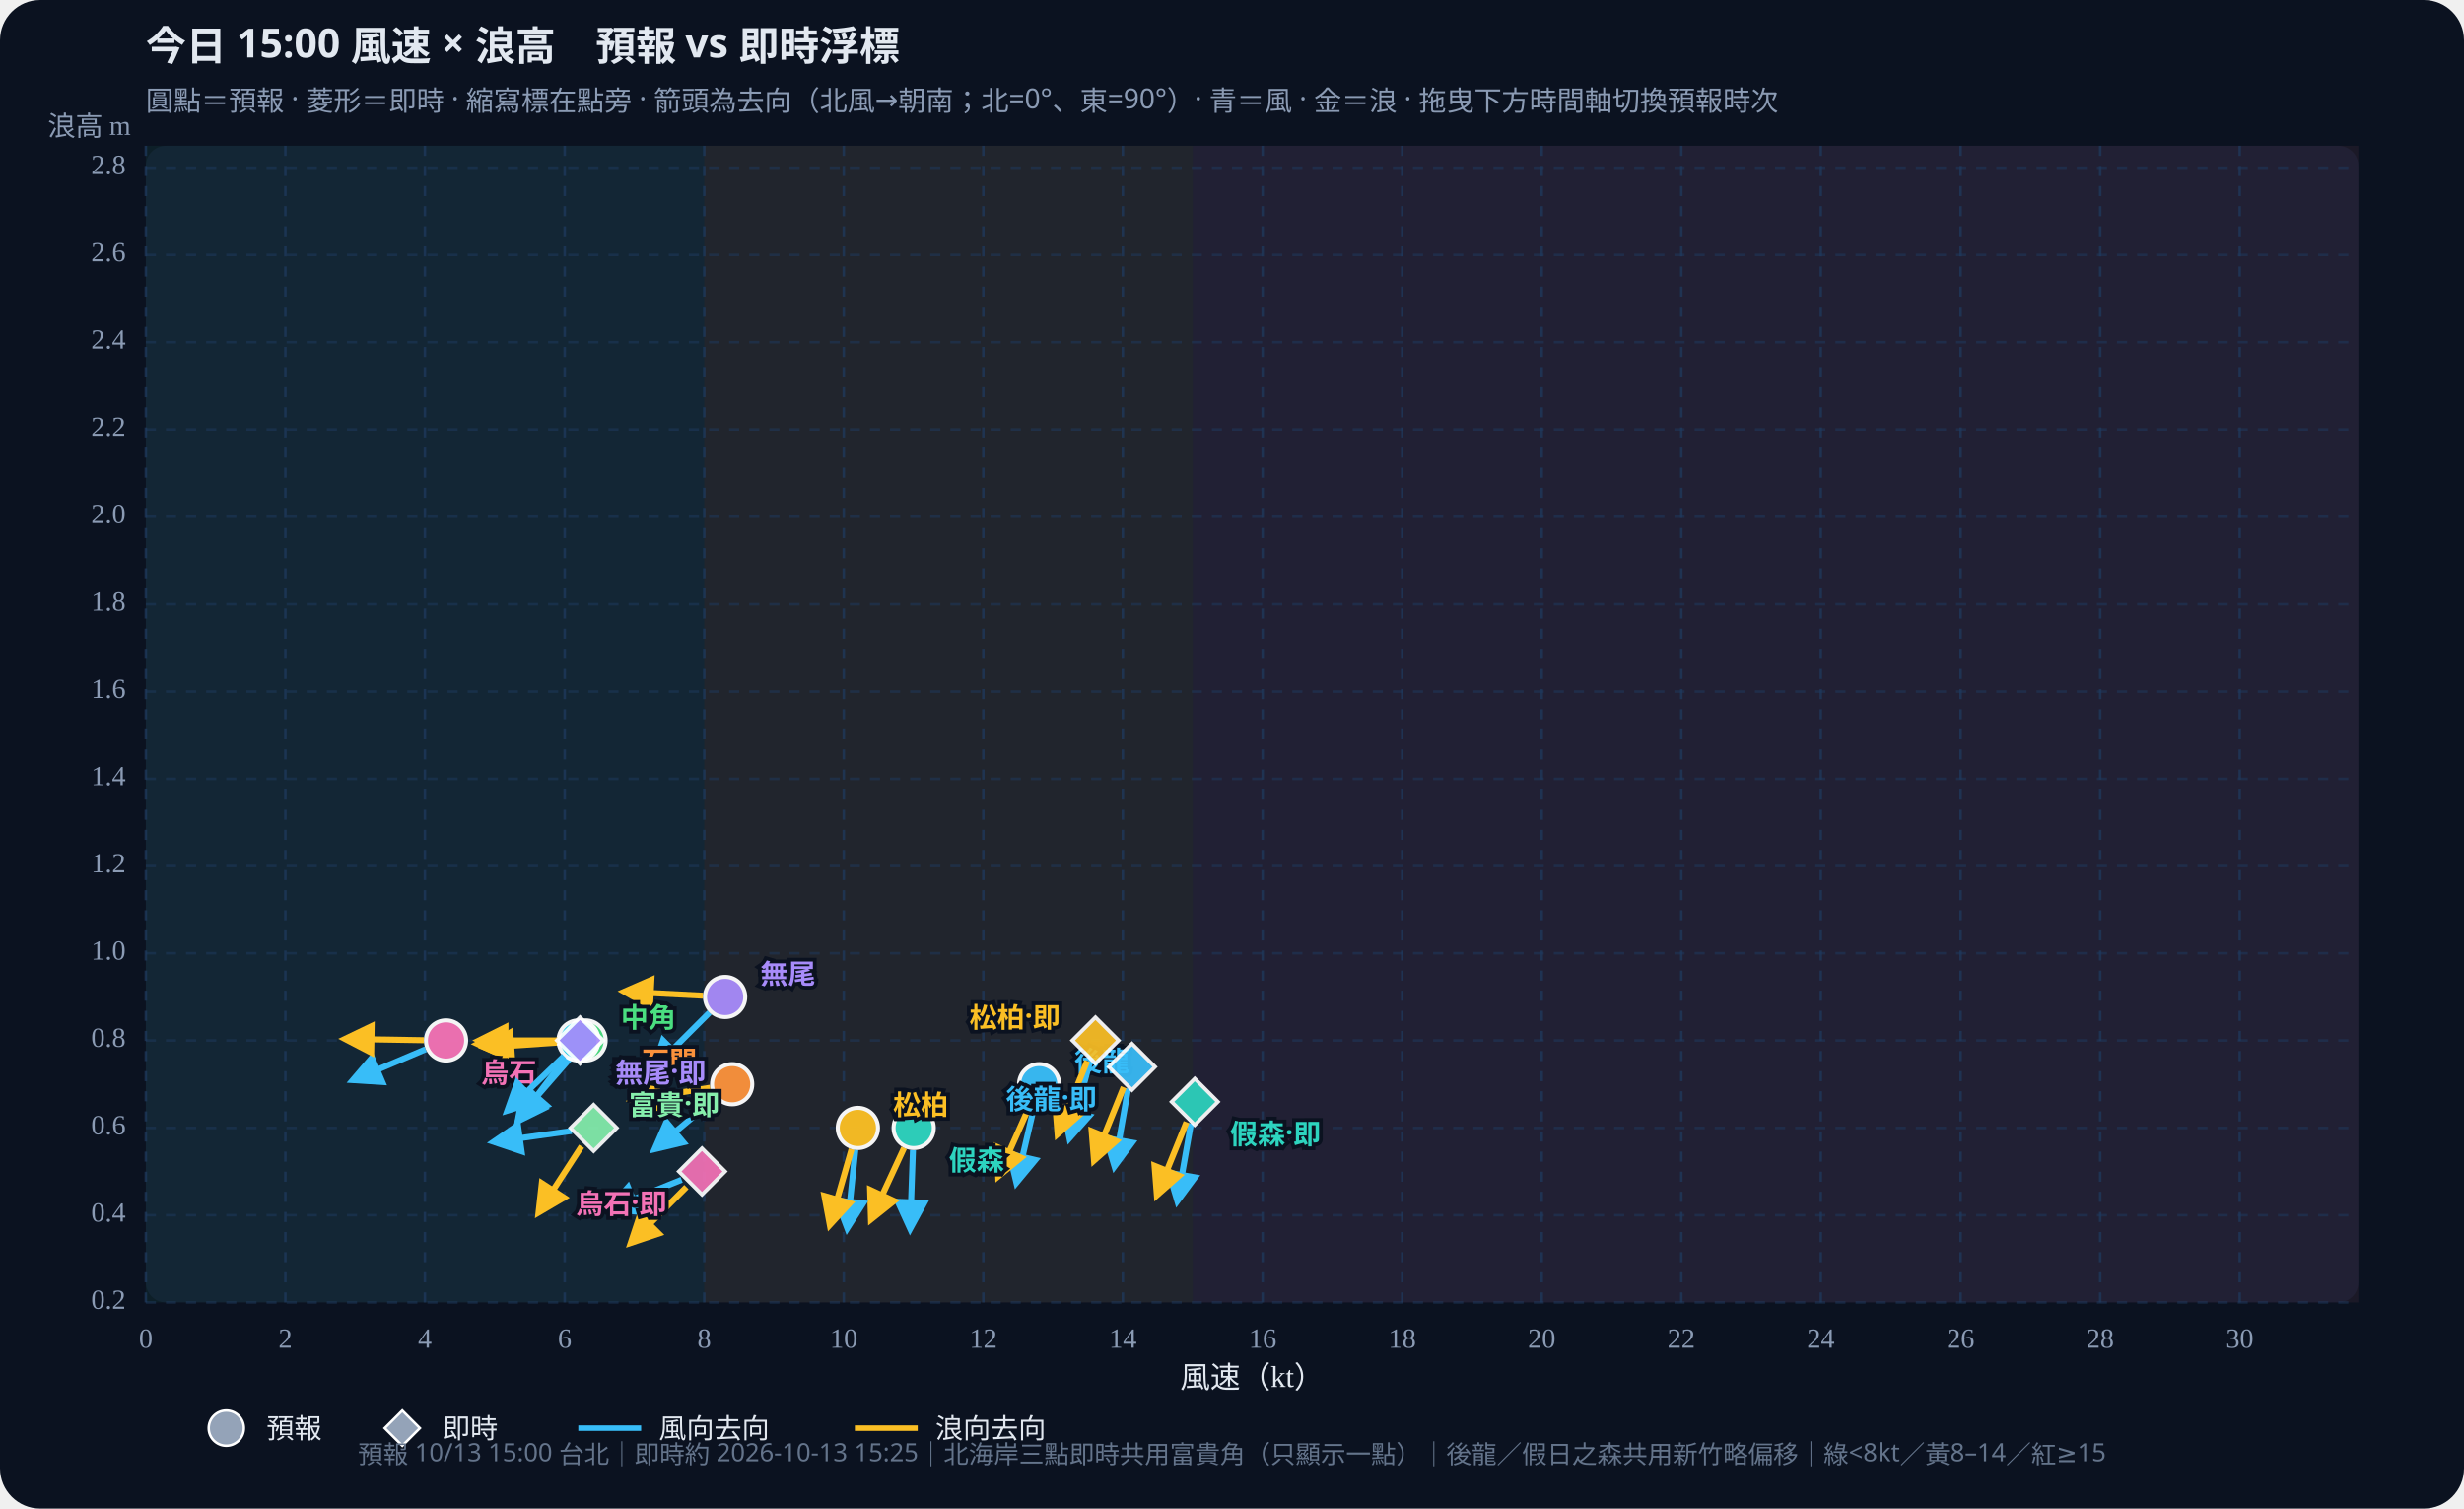
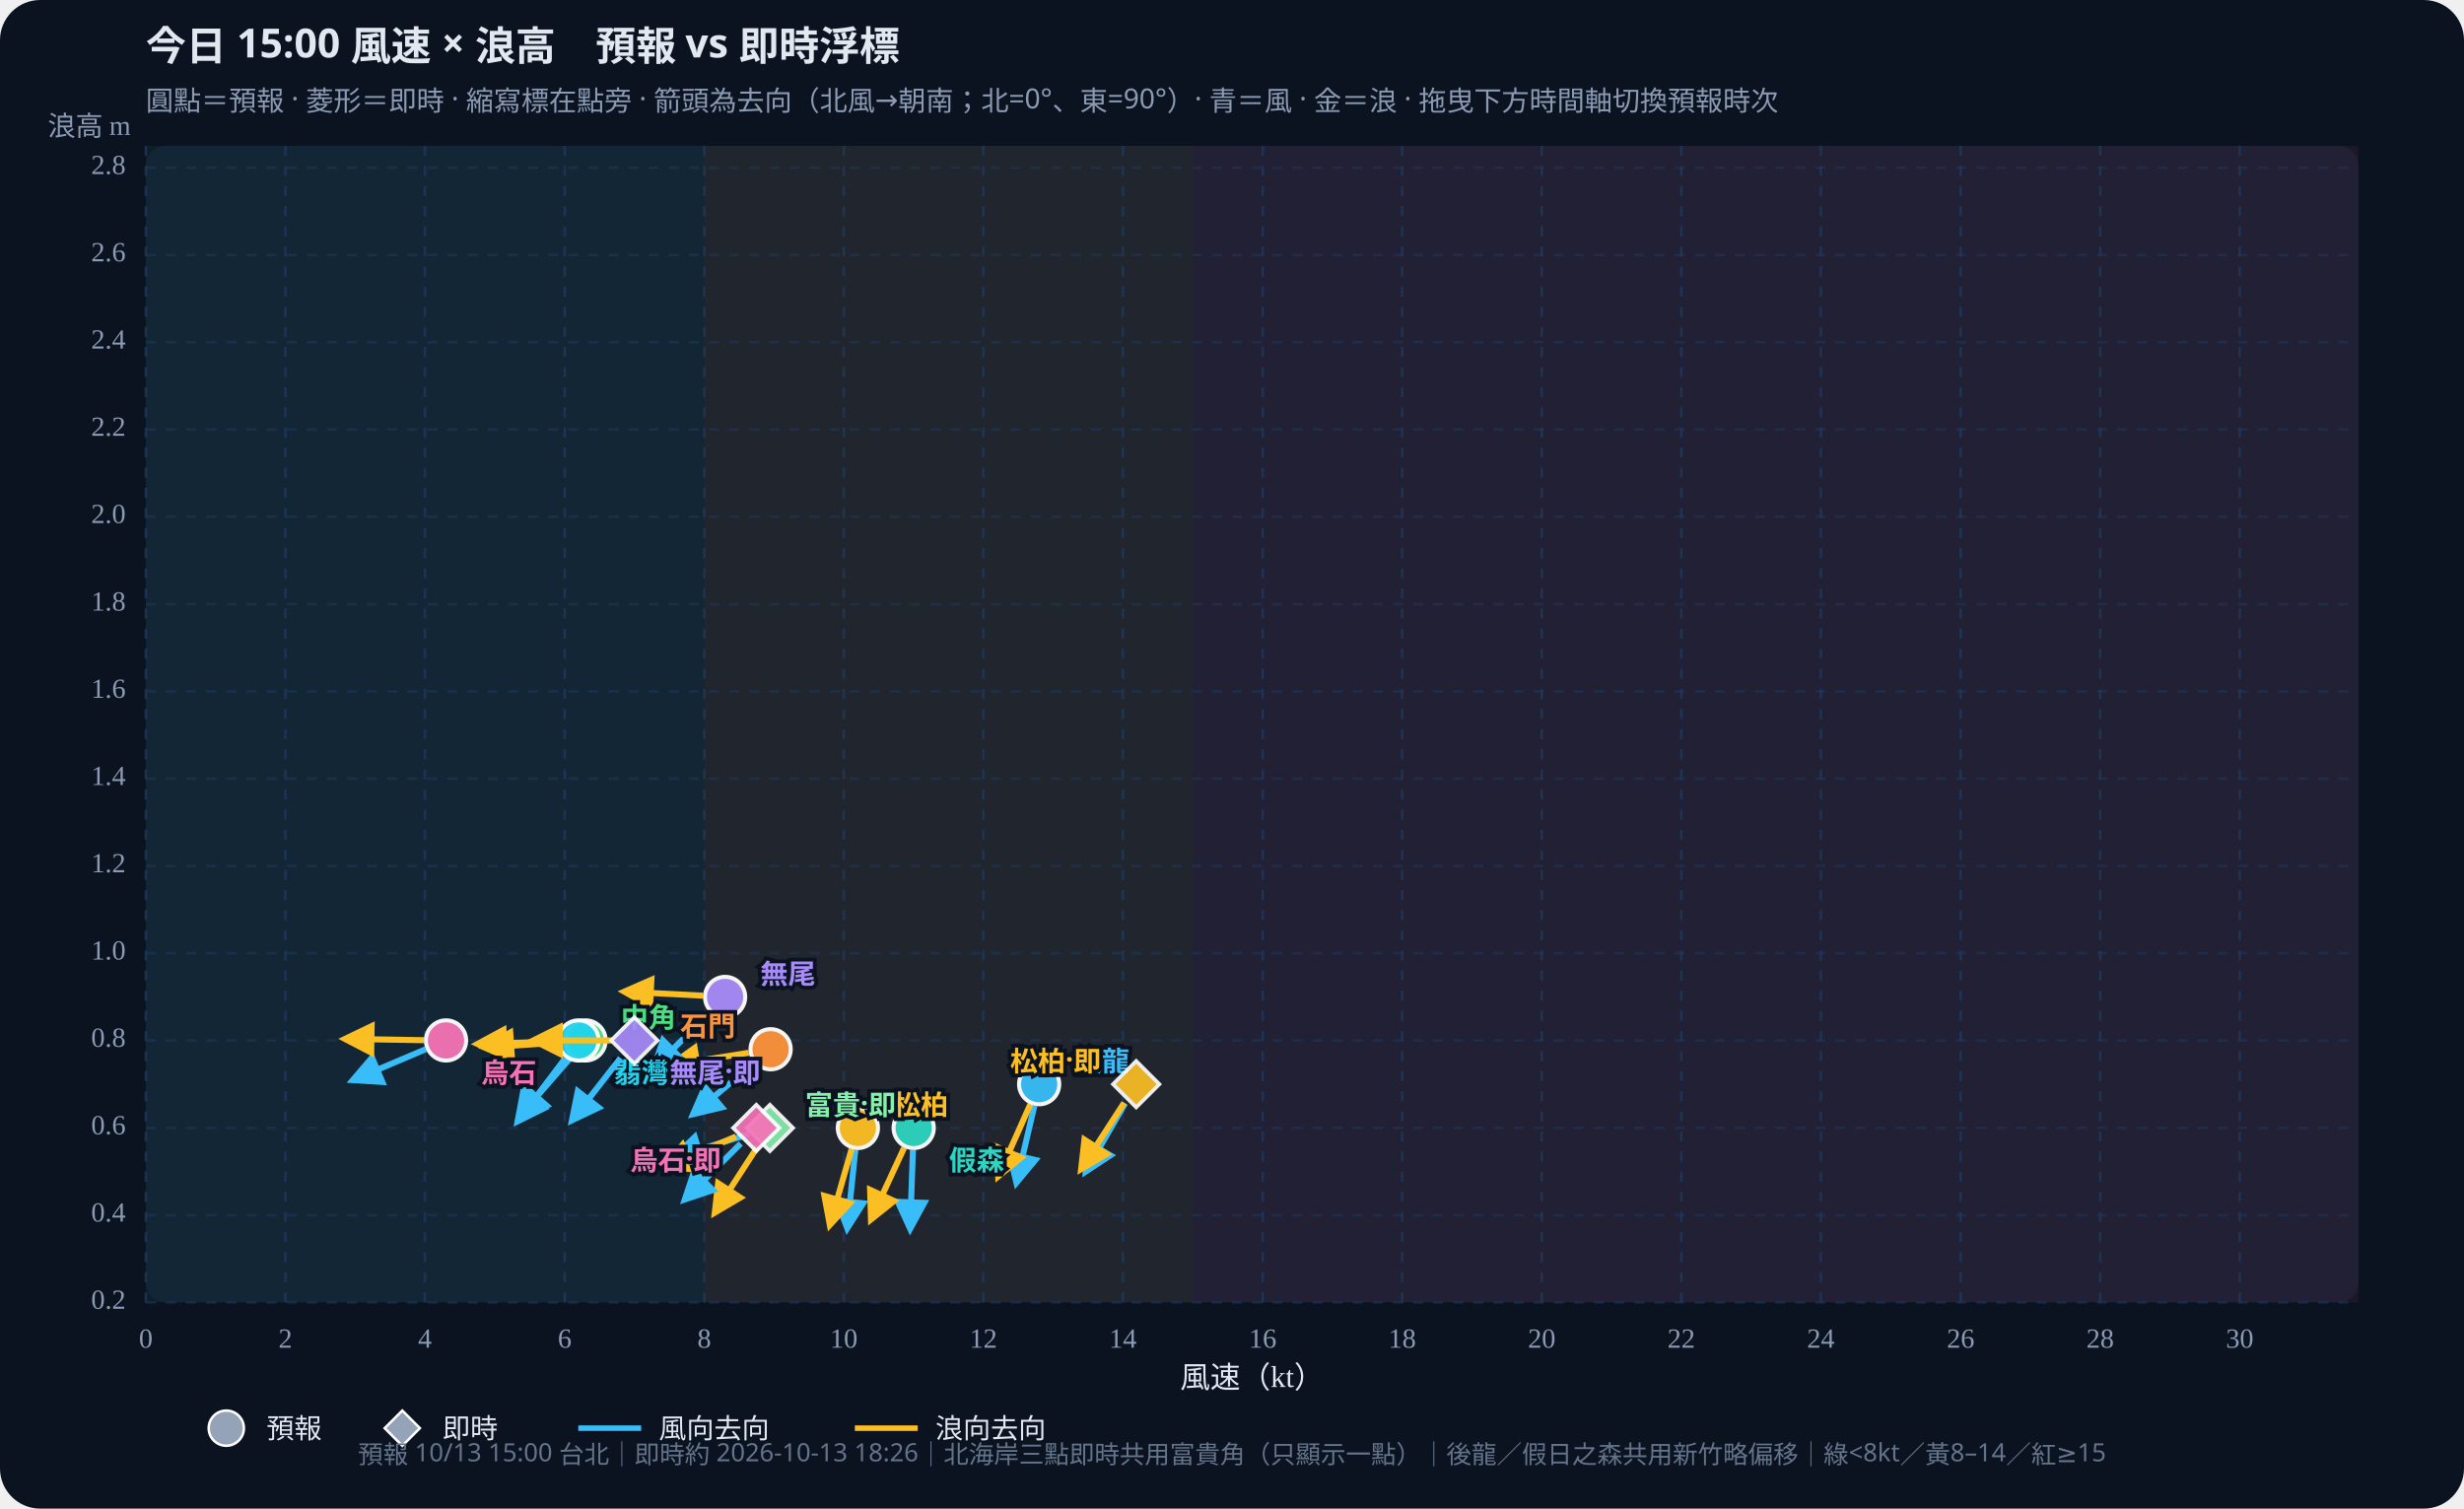
<svg xmlns="http://www.w3.org/2000/svg" id="wws-svg" viewBox="0 0 980 600" role="img" aria-label="風速與浪高散佈圖，可拖曳時間軸切換預報時次" style="width:100%;height:auto;display:block">
  <rect width="980" height="600" fill="#0b1220" rx="16" />
  <rect x="58" y="58" width="880" height="460" fill="#111a2e" rx="8" />
  <rect x="58.0" y="58" width="222.1" height="460" fill="#34d399" opacity="0.07" />
  <rect x="280.1" y="58" width="194.3" height="460" fill="#fbbf24" opacity="0.07" />
  <rect x="474.4" y="58" width="463.6" height="460" fill="#fb7185" opacity="0.07" />
  <defs>
    <marker id="arrow-38bdf8" viewBox="0 0 10 10" refX="8" refY="5" markerWidth="6" markerHeight="6" orient="auto-start-reverse">
      <path d="M0,0 L10,5 L0,10 z" fill="#38bdf8" />
    </marker>
    <marker id="arrow-fbbf24" viewBox="0 0 10 10" refX="8" refY="5" markerWidth="6" markerHeight="6" orient="auto-start-reverse">
      <path d="M0,0 L10,5 L0,10 z" fill="#fbbf24" />
    </marker>
  </defs>
  <text id="wws-title" x="58" y="24" fill="#e2e8f0" font-size="16" font-weight="700" font-family="Noto Sans TC,system-ui,sans-serif">今日 15:00 風速 × 浪高　預報 vs 即時浮標</text>
  <text x="58" y="44" fill="#8b9bb4" font-size="11" font-family="Noto Sans TC,system-ui,sans-serif">圓點＝預報 · 菱形＝即時 · 縮寫標在點旁 · 箭頭為去向（北風→朝南；北=0°、東=90°）· 青＝風 · 金＝浪 · 拖曳下方時間軸切換預報時次</text>
  <line x1="58.0" y1="58" x2="58.0" y2="518" stroke="#1e3a5f" stroke-dasharray="4 4" opacity="0.7" />
  <text x="58.0" y="536" text-anchor="middle" fill="#8b9bb4" font-size="11">0</text>
  <line x1="113.5" y1="58" x2="113.5" y2="518" stroke="#1e3a5f" stroke-dasharray="4 4" opacity="0.7" />
  <text x="113.5" y="536" text-anchor="middle" fill="#8b9bb4" font-size="11">2</text>
  <line x1="169.0" y1="58" x2="169.0" y2="518" stroke="#1e3a5f" stroke-dasharray="4 4" opacity="0.7" />
  <text x="169.0" y="536" text-anchor="middle" fill="#8b9bb4" font-size="11">4</text>
  <line x1="224.6" y1="58" x2="224.6" y2="518" stroke="#1e3a5f" stroke-dasharray="4 4" opacity="0.7" />
  <text x="224.6" y="536" text-anchor="middle" fill="#8b9bb4" font-size="11">6</text>
  <line x1="280.1" y1="58" x2="280.1" y2="518" stroke="#1e3a5f" stroke-dasharray="4 4" opacity="0.7" />
  <text x="280.1" y="536" text-anchor="middle" fill="#8b9bb4" font-size="11">8</text>
  <line x1="335.6" y1="58" x2="335.6" y2="518" stroke="#1e3a5f" stroke-dasharray="4 4" opacity="0.7" />
  <text x="335.6" y="536" text-anchor="middle" fill="#8b9bb4" font-size="11">10</text>
  <line x1="391.1" y1="58" x2="391.1" y2="518" stroke="#1e3a5f" stroke-dasharray="4 4" opacity="0.7" />
  <text x="391.1" y="536" text-anchor="middle" fill="#8b9bb4" font-size="11">12</text>
  <line x1="446.6" y1="58" x2="446.6" y2="518" stroke="#1e3a5f" stroke-dasharray="4 4" opacity="0.7" />
  <text x="446.6" y="536" text-anchor="middle" fill="#8b9bb4" font-size="11">14</text>
  <line x1="502.2" y1="58" x2="502.2" y2="518" stroke="#1e3a5f" stroke-dasharray="4 4" opacity="0.7" />
  <text x="502.2" y="536" text-anchor="middle" fill="#8b9bb4" font-size="11">16</text>
  <line x1="557.7" y1="58" x2="557.7" y2="518" stroke="#1e3a5f" stroke-dasharray="4 4" opacity="0.7" />
  <text x="557.7" y="536" text-anchor="middle" fill="#8b9bb4" font-size="11">18</text>
  <line x1="613.2" y1="58" x2="613.2" y2="518" stroke="#1e3a5f" stroke-dasharray="4 4" opacity="0.7" />
  <text x="613.2" y="536" text-anchor="middle" fill="#8b9bb4" font-size="11">20</text>
  <line x1="668.7" y1="58" x2="668.7" y2="518" stroke="#1e3a5f" stroke-dasharray="4 4" opacity="0.7" />
  <text x="668.7" y="536" text-anchor="middle" fill="#8b9bb4" font-size="11">22</text>
  <line x1="724.2" y1="58" x2="724.2" y2="518" stroke="#1e3a5f" stroke-dasharray="4 4" opacity="0.7" />
  <text x="724.2" y="536" text-anchor="middle" fill="#8b9bb4" font-size="11">24</text>
  <line x1="779.8" y1="58" x2="779.8" y2="518" stroke="#1e3a5f" stroke-dasharray="4 4" opacity="0.7" />
  <text x="779.8" y="536" text-anchor="middle" fill="#8b9bb4" font-size="11">26</text>
  <line x1="835.3" y1="58" x2="835.3" y2="518" stroke="#1e3a5f" stroke-dasharray="4 4" opacity="0.7" />
  <text x="835.3" y="536" text-anchor="middle" fill="#8b9bb4" font-size="11">28</text>
  <line x1="890.8" y1="58" x2="890.8" y2="518" stroke="#1e3a5f" stroke-dasharray="4 4" opacity="0.7" />
  <text x="890.8" y="536" text-anchor="middle" fill="#8b9bb4" font-size="11">30</text>
  <line x1="58" y1="518.0" x2="938" y2="518.0" stroke="#1e3a5f" stroke-dasharray="4 4" opacity="0.5" />
  <text x="50" y="518.0" text-anchor="end" dominant-baseline="middle" fill="#8b9bb4" font-size="11">0.2</text>
  <line x1="58" y1="483.3" x2="938" y2="483.3" stroke="#1e3a5f" stroke-dasharray="4 4" opacity="0.5" />
  <text x="50" y="483.3" text-anchor="end" dominant-baseline="middle" fill="#8b9bb4" font-size="11">0.4</text>
  <line x1="58" y1="448.6" x2="938" y2="448.6" stroke="#1e3a5f" stroke-dasharray="4 4" opacity="0.5" />
  <text x="50" y="448.6" text-anchor="end" dominant-baseline="middle" fill="#8b9bb4" font-size="11">0.6</text>
  <line x1="58" y1="413.8" x2="938" y2="413.8" stroke="#1e3a5f" stroke-dasharray="4 4" opacity="0.5" />
  <text x="50" y="413.8" text-anchor="end" dominant-baseline="middle" fill="#8b9bb4" font-size="11">0.8</text>
  <line x1="58" y1="379.1" x2="938" y2="379.1" stroke="#1e3a5f" stroke-dasharray="4 4" opacity="0.5" />
  <text x="50" y="379.1" text-anchor="end" dominant-baseline="middle" fill="#8b9bb4" font-size="11">1.0</text>
  <line x1="58" y1="344.4" x2="938" y2="344.4" stroke="#1e3a5f" stroke-dasharray="4 4" opacity="0.5" />
  <text x="50" y="344.4" text-anchor="end" dominant-baseline="middle" fill="#8b9bb4" font-size="11">1.2</text>
  <line x1="58" y1="309.7" x2="938" y2="309.7" stroke="#1e3a5f" stroke-dasharray="4 4" opacity="0.5" />
  <text x="50" y="309.7" text-anchor="end" dominant-baseline="middle" fill="#8b9bb4" font-size="11">1.4</text>
  <line x1="58" y1="275.0" x2="938" y2="275.0" stroke="#1e3a5f" stroke-dasharray="4 4" opacity="0.5" />
  <text x="50" y="275.0" text-anchor="end" dominant-baseline="middle" fill="#8b9bb4" font-size="11">1.6</text>
  <line x1="58" y1="240.3" x2="938" y2="240.3" stroke="#1e3a5f" stroke-dasharray="4 4" opacity="0.5" />
  <text x="50" y="240.3" text-anchor="end" dominant-baseline="middle" fill="#8b9bb4" font-size="11">1.8</text>
  <line x1="58" y1="205.5" x2="938" y2="205.5" stroke="#1e3a5f" stroke-dasharray="4 4" opacity="0.5" />
  <text x="50" y="205.5" text-anchor="end" dominant-baseline="middle" fill="#8b9bb4" font-size="11">2.0</text>
  <line x1="58" y1="170.8" x2="938" y2="170.8" stroke="#1e3a5f" stroke-dasharray="4 4" opacity="0.5" />
  <text x="50" y="170.8" text-anchor="end" dominant-baseline="middle" fill="#8b9bb4" font-size="11">2.2</text>
  <line x1="58" y1="136.1" x2="938" y2="136.1" stroke="#1e3a5f" stroke-dasharray="4 4" opacity="0.5" />
  <text x="50" y="136.1" text-anchor="end" dominant-baseline="middle" fill="#8b9bb4" font-size="11">2.4</text>
  <line x1="58" y1="101.4" x2="938" y2="101.4" stroke="#1e3a5f" stroke-dasharray="4 4" opacity="0.5" />
  <text x="50" y="101.4" text-anchor="end" dominant-baseline="middle" fill="#8b9bb4" font-size="11">2.6</text>
  <line x1="58" y1="66.7" x2="938" y2="66.7" stroke="#1e3a5f" stroke-dasharray="4 4" opacity="0.5" />
  <text x="50" y="66.7" text-anchor="end" dominant-baseline="middle" fill="#8b9bb4" font-size="11">2.8</text>
  <text x="498" y="552" text-anchor="middle" fill="#e2e8f0" font-size="12">風速（kt）</text>
  <text x="52" y="54" text-anchor="end" fill="#8b9bb4" font-size="11">浪高 m</text>
  <g id="wws-forecast-layer">
    <line x1="411.4" y1="439.8" x2="404.3" y2="470.2" stroke="#38bdf8" stroke-width="2.4" marker-end="url(#arrow-38bdf8)" />
    <line x1="409.8" y1="439.2" x2="397.1" y2="467.7" stroke="#fbbf24" stroke-width="2.4" marker-end="url(#arrow-fbbf24)" />
    <circle cx="413.3" cy="431.2" r="8.0" fill="#38bdf8" stroke="#fff" stroke-width="1.6" opacity="0.95" />
    <line x1="363.1" y1="457.4" x2="362.0" y2="488.5" stroke="#38bdf8" stroke-width="2.4" marker-end="url(#arrow-38bdf8)" />
    <line x1="359.6" y1="456.5" x2="346.5" y2="484.8" stroke="#fbbf24" stroke-width="2.4" marker-end="url(#arrow-fbbf24)" />
    <circle cx="363.4" cy="448.6" r="8.0" fill="#2dd4bf" stroke="#fff" stroke-width="1.6" opacity="0.95" />
    <line x1="340.2" y1="457.3" x2="337.0" y2="488.3" stroke="#38bdf8" stroke-width="2.4" marker-end="url(#arrow-38bdf8)" />
    <line x1="338.7" y1="457.0" x2="330.1" y2="487.0" stroke="#fbbf24" stroke-width="2.4" marker-end="url(#arrow-fbbf24)" />
    <circle cx="341.2" cy="448.6" r="8.0" fill="#fbbf24" stroke="#fff" stroke-width="1.6" opacity="0.95" />
    <line x1="227.1" y1="420.5" x2="206.6" y2="444.0" stroke="#38bdf8" stroke-width="2.4" marker-end="url(#arrow-38bdf8)" />
    <line x1="224.1" y1="414.5" x2="193.0" y2="416.6" stroke="#fbbf24" stroke-width="2.4" marker-end="url(#arrow-fbbf24)" />
    <circle cx="232.9" cy="413.8" r="8.0" fill="#4ade80" stroke="#fff" stroke-width="1.6" opacity="0.95" />
    <line x1="224.8" y1="420.9" x2="206.0" y2="445.8" stroke="#38bdf8" stroke-width="2.4" marker-end="url(#arrow-38bdf8)" />
    <line x1="221.3" y1="414.2" x2="190.1" y2="415.2" stroke="#fbbf24" stroke-width="2.4" marker-end="url(#arrow-fbbf24)" />
    <circle cx="230.1" cy="413.8" r="8.0" fill="#22d3ee" stroke="#fff" stroke-width="1.6" opacity="0.95" />
-     <line x1="284.4" y1="436.9" x2="260.5" y2="456.9" stroke="#38bdf8" stroke-width="2.4" marker-end="url(#arrow-38bdf8)" />
-     <line x1="282.5" y1="432.6" x2="251.7" y2="437.5" stroke="#fbbf24" stroke-width="2.4" marker-end="url(#arrow-fbbf24)" />
-     <circle cx="291.2" cy="431.2" r="8.0" fill="#fb923c" stroke="#fff" stroke-width="1.6" opacity="0.95" />
+     <line x1="299.7" y1="423.0" x2="275.8" y2="443.0" stroke="#38bdf8" stroke-width="2.4" marker-end="url(#arrow-38bdf8)" />
+     <line x1="297.8" y1="418.7" x2="266.9" y2="423.6" stroke="#fbbf24" stroke-width="2.4" marker-end="url(#arrow-fbbf24)" />
+     <circle cx="306.5" cy="417.3" r="8.0" fill="#fb923c" stroke="#fff" stroke-width="1.6" opacity="0.95" />
    <line x1="282.2" y1="402.7" x2="260.1" y2="424.8" stroke="#38bdf8" stroke-width="2.4" marker-end="url(#arrow-38bdf8)" />
    <line x1="279.6" y1="396.0" x2="248.5" y2="394.4" stroke="#fbbf24" stroke-width="2.4" marker-end="url(#arrow-fbbf24)" />
    <circle cx="288.4" cy="396.5" r="8.0" fill="#a78bfa" stroke="#fff" stroke-width="1.6" opacity="0.95" />
    <line x1="169.3" y1="417.3" x2="140.5" y2="429.5" stroke="#38bdf8" stroke-width="2.4" marker-end="url(#arrow-38bdf8)" />
    <line x1="168.6" y1="413.7" x2="137.4" y2="413.2" stroke="#fbbf24" stroke-width="2.4" marker-end="url(#arrow-fbbf24)" />
    <circle cx="177.4" cy="413.8" r="8.0" fill="#f472b6" stroke="#fff" stroke-width="1.6" opacity="0.95" />
    <text x="427.3" y="421.2" text-anchor="start" dominant-baseline="central" fill="#38bdf8" font-size="11" font-weight="700" font-family="Noto Sans TC,system-ui,sans-serif" stroke="#0b1220" stroke-width="3" paint-order="stroke">後龍</text>
    <text x="377.4" y="460.6" text-anchor="start" dominant-baseline="central" fill="#2dd4bf" font-size="11" font-weight="700" font-family="Noto Sans TC,system-ui,sans-serif" stroke="#0b1220" stroke-width="3" paint-order="stroke">假森</text>
    <text x="355.2" y="438.6" text-anchor="start" dominant-baseline="central" fill="#fbbf24" font-size="11" font-weight="700" font-family="Noto Sans TC,system-ui,sans-serif" stroke="#0b1220" stroke-width="3" paint-order="stroke">松柏</text>
    <text x="246.9" y="403.8" text-anchor="start" dominant-baseline="central" fill="#4ade80" font-size="11" font-weight="700" font-family="Noto Sans TC,system-ui,sans-serif" stroke="#0b1220" stroke-width="3" paint-order="stroke">中角</text>
    <text x="244.1" y="425.8" text-anchor="start" dominant-baseline="central" fill="#22d3ee" font-size="11" font-weight="700" font-family="Noto Sans TC,system-ui,sans-serif" stroke="#0b1220" stroke-width="3" paint-order="stroke">翡灣</text>
-     <text x="277.2" y="421.2" text-anchor="end" dominant-baseline="central" fill="#fb923c" font-size="11" font-weight="700" font-family="Noto Sans TC,system-ui,sans-serif" stroke="#0b1220" stroke-width="3" paint-order="stroke">石門</text>
+     <text x="292.5" y="407.3" text-anchor="end" dominant-baseline="central" fill="#fb923c" font-size="11" font-weight="700" font-family="Noto Sans TC,system-ui,sans-serif" stroke="#0b1220" stroke-width="3" paint-order="stroke">石門</text>
    <text x="302.4" y="386.5" text-anchor="start" dominant-baseline="central" fill="#a78bfa" font-size="11" font-weight="700" font-family="Noto Sans TC,system-ui,sans-serif" stroke="#0b1220" stroke-width="3" paint-order="stroke">無尾</text>
    <text x="191.4" y="425.8" text-anchor="start" dominant-baseline="central" fill="#f472b6" font-size="11" font-weight="700" font-family="Noto Sans TC,system-ui,sans-serif" stroke="#0b1220" stroke-width="3" paint-order="stroke">烏石</text>
  </g>
  <g id="wws-live-layer">
-     <line x1="448.7" y1="432.9" x2="443.3" y2="463.7" stroke="#38bdf8" stroke-width="2.4" marker-end="url(#arrow-38bdf8)" />
-     <line x1="446.9" y1="432.4" x2="435.2" y2="461.4" stroke="#fbbf24" stroke-width="2.4" marker-end="url(#arrow-fbbf24)" />
-     <polygon points="450.2,415.1 459.4,424.3 450.2,433.5 441.0,424.3" fill="#38bdf8" stroke="#fff" stroke-width="1.5" opacity="0.92" />
-     <line x1="473.7" y1="446.8" x2="468.3" y2="477.5" stroke="#38bdf8" stroke-width="2.4" marker-end="url(#arrow-38bdf8)" />
-     <line x1="471.9" y1="446.3" x2="460.2" y2="475.2" stroke="#fbbf24" stroke-width="2.4" marker-end="url(#arrow-fbbf24)" />
-     <polygon points="475.2,429.0 484.4,438.2 475.2,447.4 466.0,438.2" fill="#2dd4bf" stroke="#fff" stroke-width="1.5" opacity="0.92" />
-     <line x1="433.5" y1="422.3" x2="425.4" y2="452.5" stroke="#38bdf8" stroke-width="2.4" marker-end="url(#arrow-38bdf8)" />
-     <line x1="432.4" y1="422.0" x2="420.7" y2="450.9" stroke="#fbbf24" stroke-width="2.4" marker-end="url(#arrow-fbbf24)" />
-     <polygon points="435.7,404.6 444.9,413.8 435.7,423.0 426.5,413.8" fill="#fbbf24" stroke="#fff" stroke-width="1.5" opacity="0.92" />
-     <line x1="227.4" y1="449.8" x2="196.5" y2="454.1" stroke="#38bdf8" stroke-width="2.4" marker-end="url(#arrow-38bdf8)" />
-     <line x1="231.3" y1="455.9" x2="214.3" y2="482.1" stroke="#fbbf24" stroke-width="2.4" marker-end="url(#arrow-fbbf24)" />
-     <polygon points="236.1,439.4 245.3,448.6 236.1,457.8 226.9,448.6" fill="#86efac" stroke="#fff" stroke-width="1.5" opacity="0.92" />
-     <line x1="224.3" y1="420.0" x2="201.9" y2="441.6" stroke="#38bdf8" stroke-width="2.4" marker-end="url(#arrow-38bdf8)" />
-     <line x1="221.9" y1="413.8" x2="190.7" y2="413.8" stroke="#fbbf24" stroke-width="2.4" marker-end="url(#arrow-fbbf24)" />
-     <polygon points="230.7,404.6 239.9,413.8 230.7,423.0 221.5,413.8" fill="#a78bfa" stroke="#fff" stroke-width="1.5" opacity="0.92" />
-     <line x1="271.1" y1="469.2" x2="242.2" y2="480.9" stroke="#38bdf8" stroke-width="2.4" marker-end="url(#arrow-38bdf8)" />
-     <line x1="273.0" y1="472.1" x2="251.0" y2="494.2" stroke="#fbbf24" stroke-width="2.4" marker-end="url(#arrow-fbbf24)" />
-     <polygon points="279.2,456.7 288.4,465.9 279.2,475.1 270.0,465.9" fill="#f472b6" stroke="#fff" stroke-width="1.5" opacity="0.92" />
-     <text x="436.2" y="436.3" text-anchor="end" dominant-baseline="central" fill="#38bdf8" font-size="11" font-weight="700" font-family="Noto Sans TC,system-ui,sans-serif" stroke="#0b1220" stroke-width="3" paint-order="stroke">後龍·即</text>
-     <text x="489.2" y="450.2" text-anchor="start" dominant-baseline="central" fill="#2dd4bf" font-size="11" font-weight="700" font-family="Noto Sans TC,system-ui,sans-serif" stroke="#0b1220" stroke-width="3" paint-order="stroke">假森·即</text>
-     <text x="421.7" y="403.8" text-anchor="end" dominant-baseline="central" fill="#fbbf24" font-size="11" font-weight="700" font-family="Noto Sans TC,system-ui,sans-serif" stroke="#0b1220" stroke-width="3" paint-order="stroke">松柏·即</text>
-     <text x="250.1" y="438.6" text-anchor="start" dominant-baseline="central" fill="#86efac" font-size="11" font-weight="700" font-family="Noto Sans TC,system-ui,sans-serif" stroke="#0b1220" stroke-width="3" paint-order="stroke">富貴·即</text>
-     <text x="244.7" y="425.8" text-anchor="start" dominant-baseline="central" fill="#a78bfa" font-size="11" font-weight="700" font-family="Noto Sans TC,system-ui,sans-serif" stroke="#0b1220" stroke-width="3" paint-order="stroke">無尾·即</text>
-     <text x="265.2" y="477.9" text-anchor="end" dominant-baseline="central" fill="#f472b6" font-size="11" font-weight="700" font-family="Noto Sans TC,system-ui,sans-serif" stroke="#0b1220" stroke-width="3" paint-order="stroke">烏石·即</text>
+     <line x1="447.5" y1="438.8" x2="431.9" y2="465.8" stroke="#38bdf8" stroke-width="2.4" marker-end="url(#arrow-38bdf8)" />
+     <line x1="447.1" y1="438.6" x2="430.1" y2="464.8" stroke="#fbbf24" stroke-width="2.4" marker-end="url(#arrow-fbbf24)" />
+     <polygon points="451.9,422.0 461.1,431.2 451.9,440.4 442.7,431.2" fill="#fbbf24" stroke="#fff" stroke-width="1.5" opacity="0.92" />
+     <line x1="297.8" y1="451.1" x2="268.0" y2="460.3" stroke="#38bdf8" stroke-width="2.4" marker-end="url(#arrow-38bdf8)" />
+     <line x1="301.4" y1="455.9" x2="284.4" y2="482.1" stroke="#fbbf24" stroke-width="2.4" marker-end="url(#arrow-fbbf24)" />
+     <polygon points="306.2,439.4 315.4,448.6 306.2,457.8 297.0,448.6" fill="#86efac" stroke="#fff" stroke-width="1.5" opacity="0.92" />
+     <line x1="246.8" y1="420.8" x2="227.6" y2="445.4" stroke="#38bdf8" stroke-width="2.4" marker-end="url(#arrow-38bdf8)" />
+     <line x1="243.5" y1="413.8" x2="212.3" y2="413.8" stroke="#fbbf24" stroke-width="2.4" marker-end="url(#arrow-fbbf24)" />
+     <polygon points="252.3,404.6 261.5,413.8 252.3,423.0 243.1,413.8" fill="#a78bfa" stroke="#fff" stroke-width="1.5" opacity="0.92" />
+     <line x1="294.6" y1="454.8" x2="272.5" y2="476.9" stroke="#38bdf8" stroke-width="2.4" marker-end="url(#arrow-38bdf8)" />
+     <line x1="292.7" y1="452.0" x2="264.0" y2="464.2" stroke="#fbbf24" stroke-width="2.4" marker-end="url(#arrow-fbbf24)" />
+     <polygon points="300.8,439.4 310.0,448.6 300.8,457.8 291.6,448.6" fill="#f472b6" stroke="#fff" stroke-width="1.5" opacity="0.92" />
+     <text x="437.9" y="421.2" text-anchor="end" dominant-baseline="central" fill="#fbbf24" font-size="11" font-weight="700" font-family="Noto Sans TC,system-ui,sans-serif" stroke="#0b1220" stroke-width="3" paint-order="stroke">松柏·即</text>
+     <text x="320.2" y="438.6" text-anchor="start" dominant-baseline="central" fill="#86efac" font-size="11" font-weight="700" font-family="Noto Sans TC,system-ui,sans-serif" stroke="#0b1220" stroke-width="3" paint-order="stroke">富貴·即</text>
+     <text x="266.3" y="425.8" text-anchor="start" dominant-baseline="central" fill="#a78bfa" font-size="11" font-weight="700" font-family="Noto Sans TC,system-ui,sans-serif" stroke="#0b1220" stroke-width="3" paint-order="stroke">無尾·即</text>
+     <text x="286.8" y="460.6" text-anchor="end" dominant-baseline="central" fill="#f472b6" font-size="11" font-weight="700" font-family="Noto Sans TC,system-ui,sans-serif" stroke="#0b1220" stroke-width="3" paint-order="stroke">烏石·即</text>
  </g>
  <circle cx="90" cy="568" r="7" fill="#94a3b8" stroke="#fff" />
  <text x="106" y="572" fill="#e2e8f0" font-size="11" font-family="Noto Sans TC,system-ui,sans-serif">預報</text>
  <polygon points="160,561 167,568 160,575 153,568" fill="#94a3b8" stroke="#fff" />
  <text x="176" y="572" fill="#e2e8f0" font-size="11" font-family="Noto Sans TC,system-ui,sans-serif">即時</text>
  <line x1="230" y1="568" x2="255" y2="568" stroke="#38bdf8" stroke-width="2.2" />
  <text x="262" y="572" fill="#e2e8f0" font-size="11" font-family="Noto Sans TC,system-ui,sans-serif">風向去向</text>
  <line x1="340" y1="568" x2="365" y2="568" stroke="#fbbf24" stroke-width="2.2" />
  <text x="372" y="572" fill="#e2e8f0" font-size="11" font-family="Noto Sans TC,system-ui,sans-serif">浪向去向</text>
-   <text id="wws-foot" x="490" y="582" text-anchor="middle" fill="#64748b" font-size="10" font-family="Noto Sans TC,system-ui,sans-serif">預報 10/13 15:00 台北｜即時約 2026-10-13 15:25｜北海岸三點即時共用富貴角（只顯示一點）｜後龍／假日之森共用新竹略偏移｜綠&lt;8kt／黃8–14／紅≥15</text>
+   <text id="wws-foot" x="490" y="582" text-anchor="middle" fill="#64748b" font-size="10" font-family="Noto Sans TC,system-ui,sans-serif">預報 10/13 15:00 台北｜即時約 2026-10-13 18:26｜北海岸三點即時共用富貴角（只顯示一點）｜後龍／假日之森共用新竹略偏移｜綠&lt;8kt／黃8–14／紅≥15</text>
</svg>
